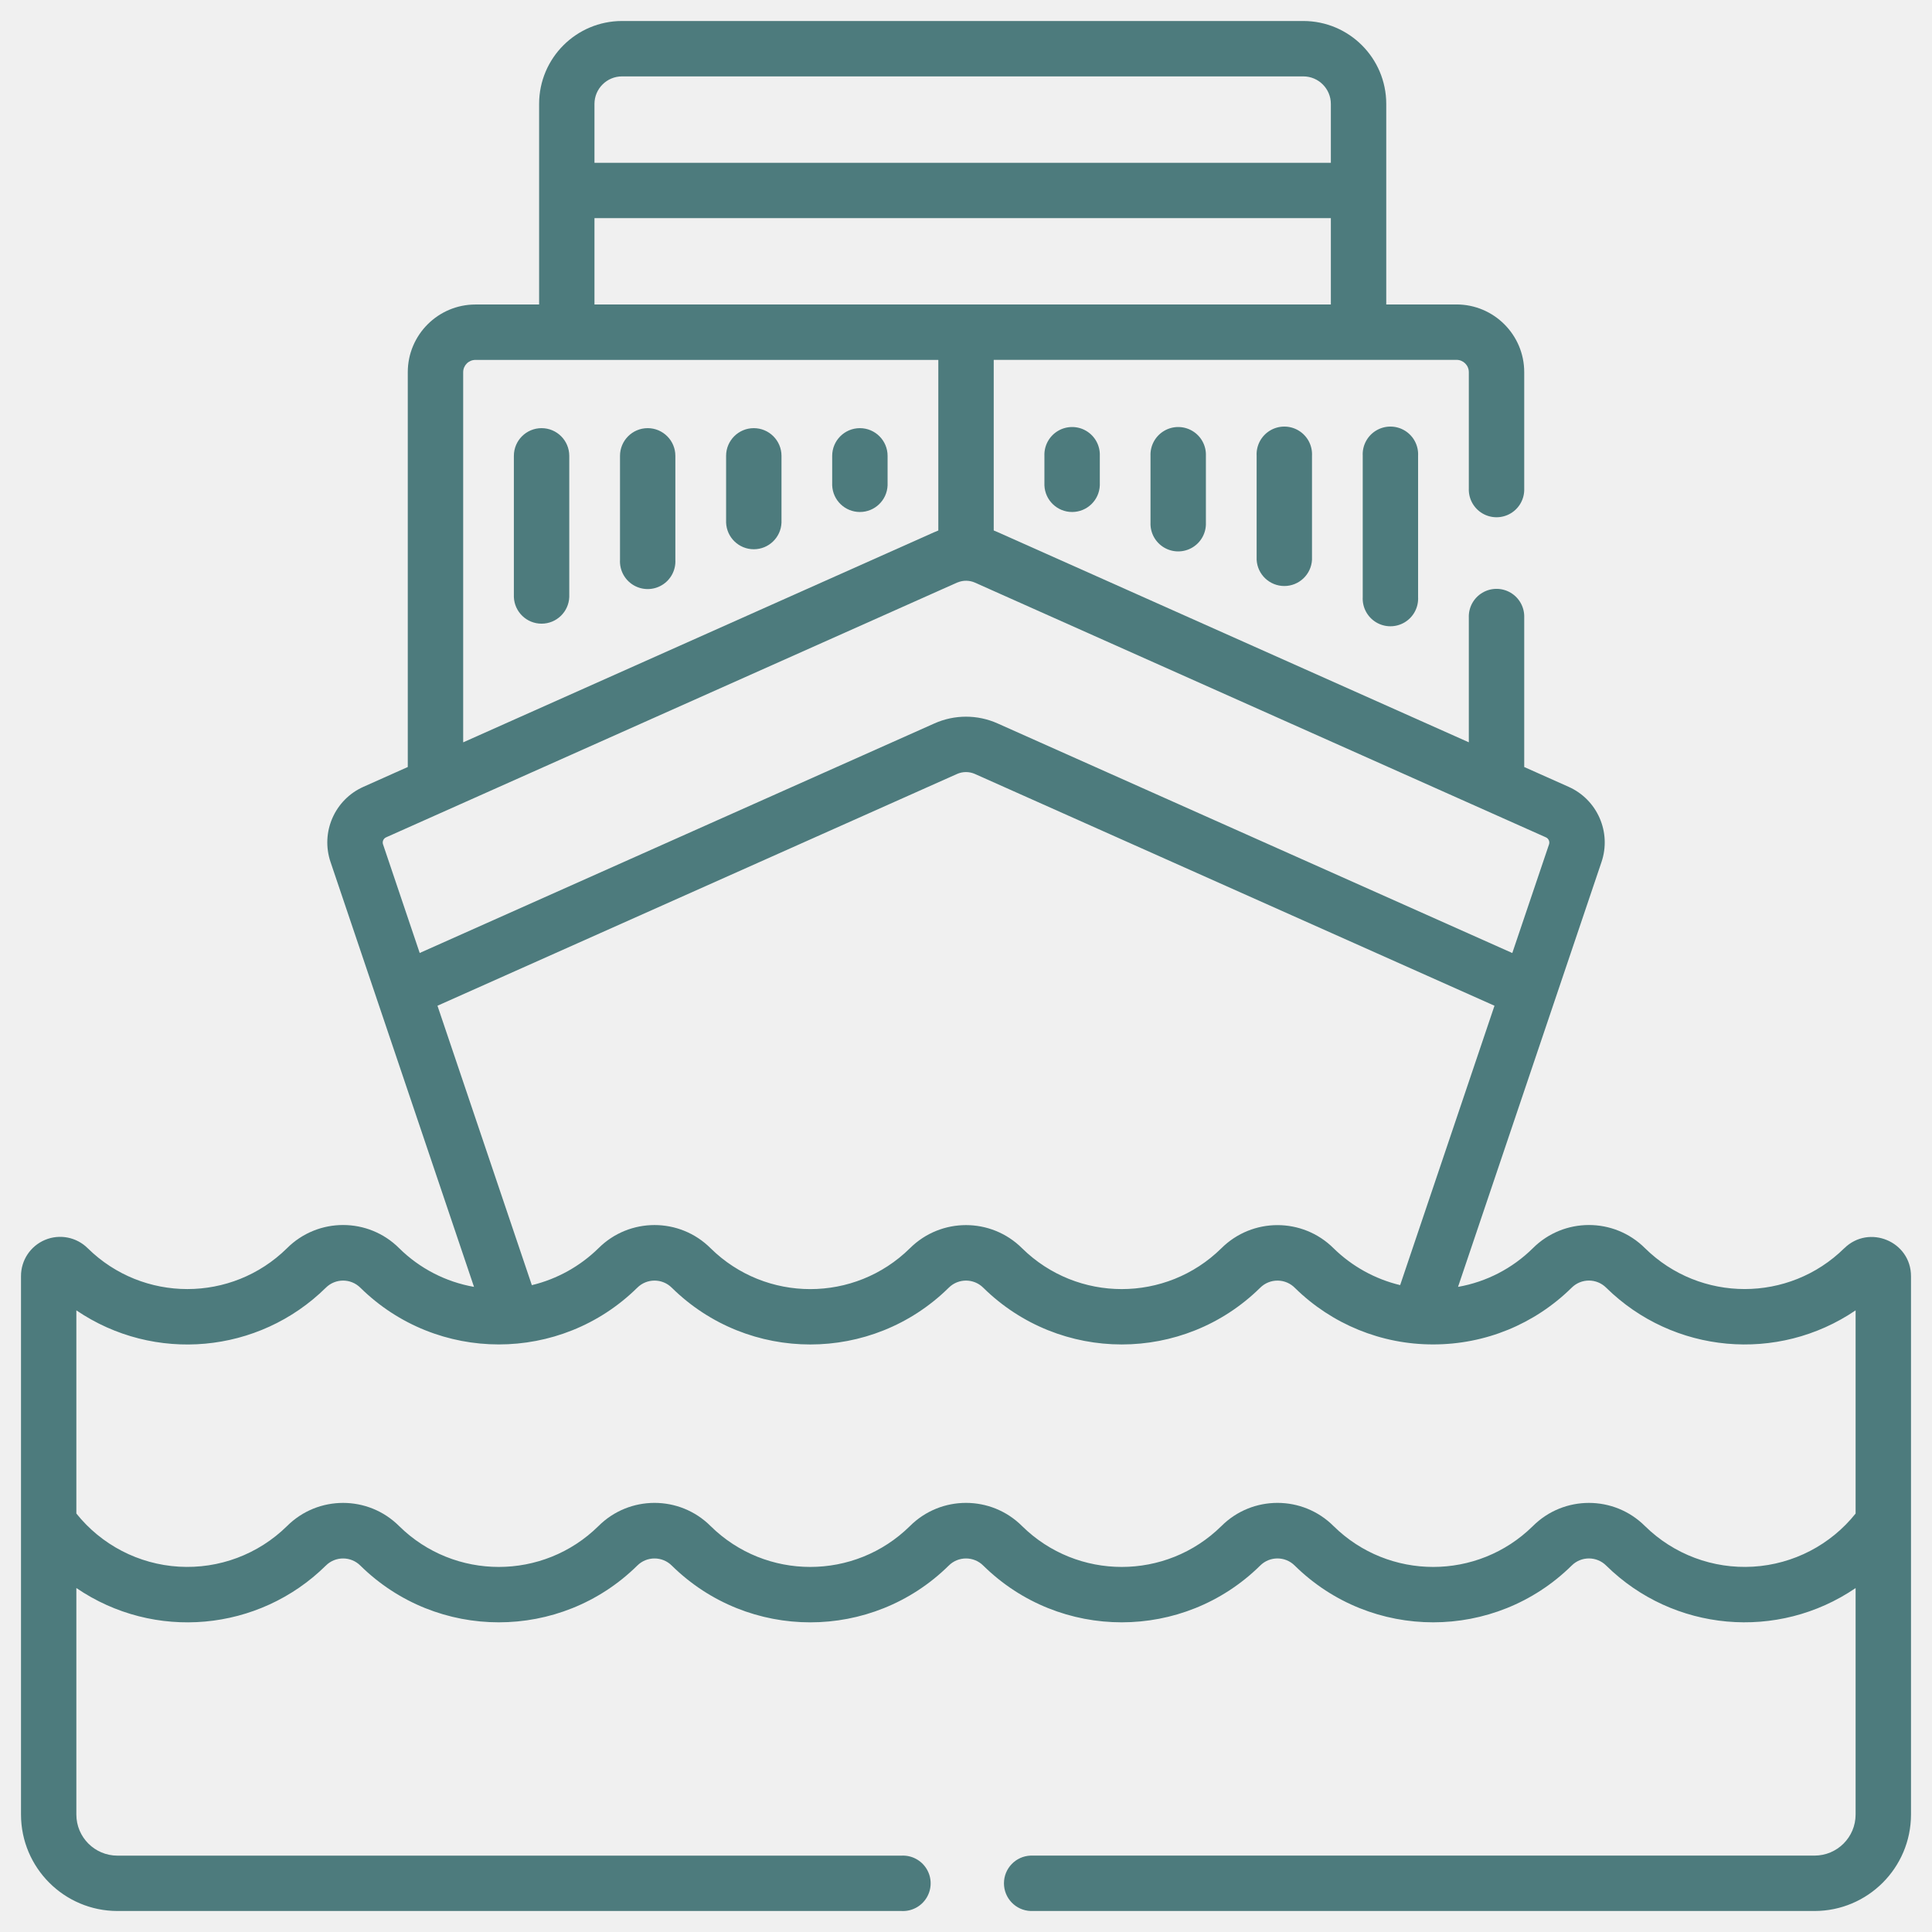
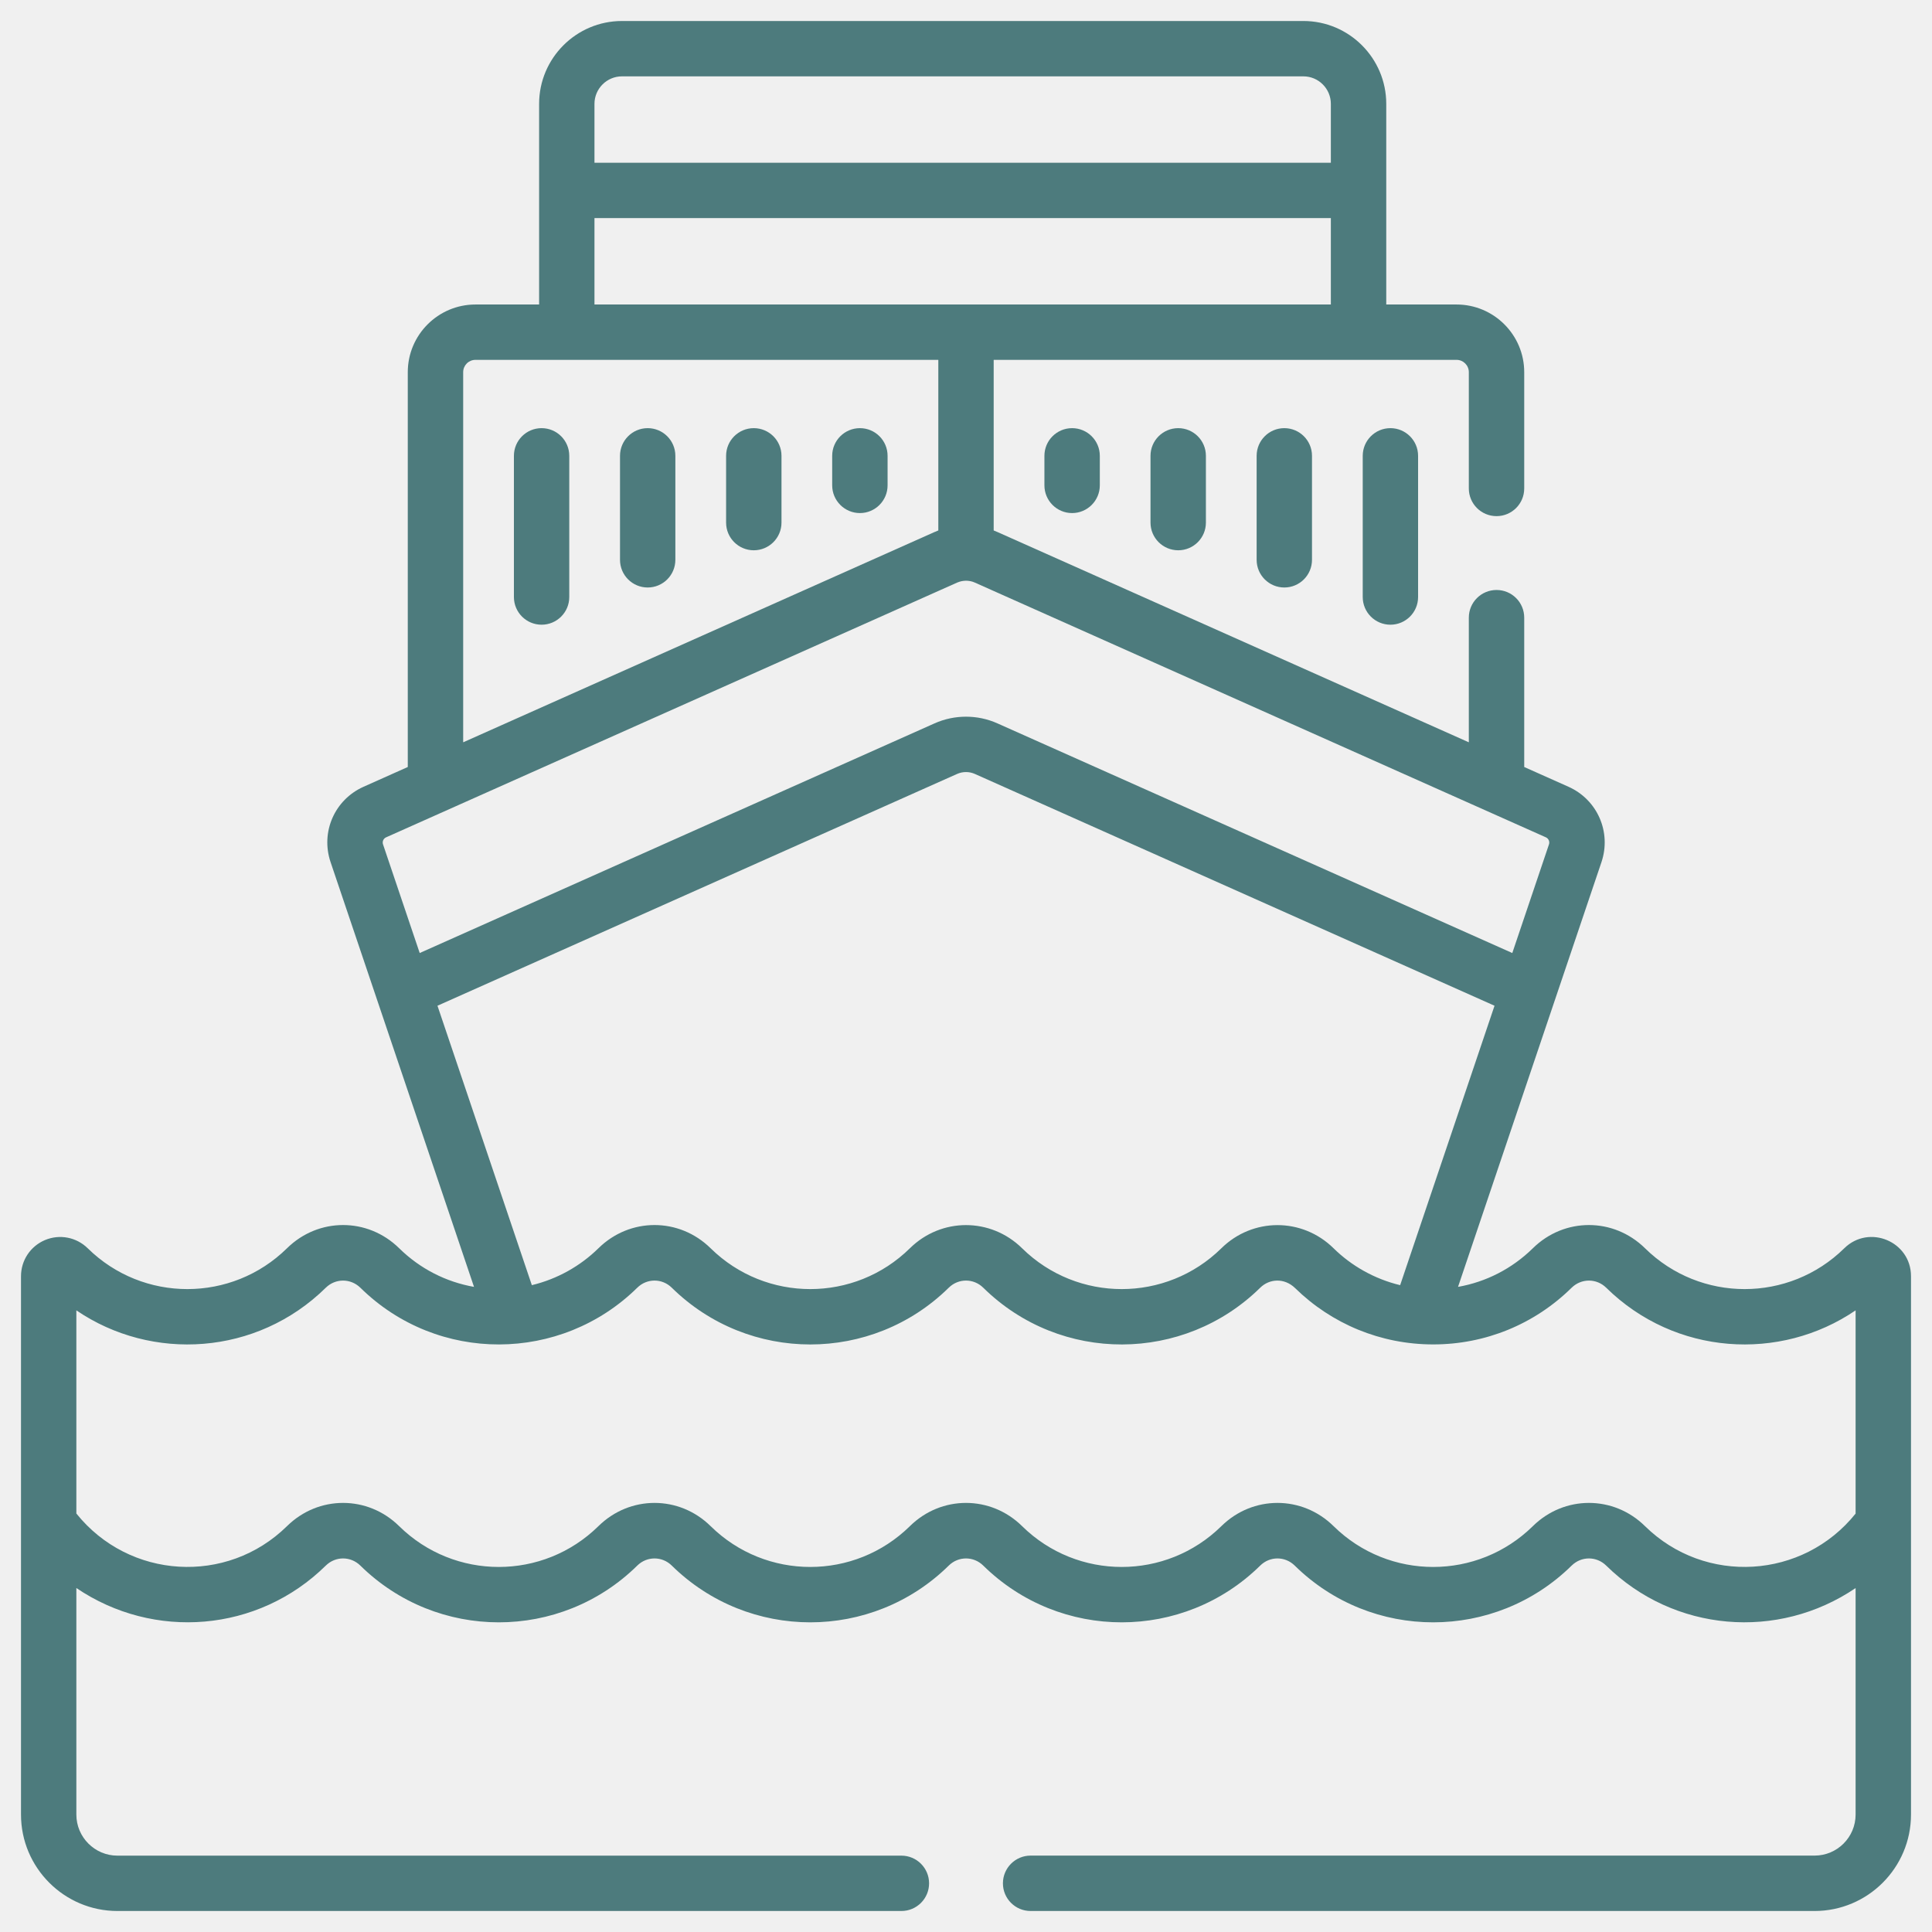
- <svg xmlns="http://www.w3.org/2000/svg" width="46" height="46" fill="none">
-   <g clip-path="url(#a)" fill="#4D7B7D">
-     <path d="M12.895 10.194a.66.66 0 0 0-.66.66v3.361a.66.66 0 0 0 1.319 0v-3.362a.66.66 0 0 0-.66-.659Zm7.579 0a.66.66 0 0 0-.66.66v.702a.66.66 0 0 0 1.319 0v-.703a.66.66 0 0 0-.66-.659Zm-2.527 0a.66.66 0 0 0-.659.66v1.589a.66.66 0 0 0 1.319 0v-1.59a.66.66 0 0 0-.66-.659Zm-2.526 0a.66.66 0 0 0-.659.66v2.475a.66.66 0 1 0 1.318 0v-2.476a.66.66 0 0 0-.659-.659Zm17.025.659v3.362a.66.66 0 1 0 1.318 0v-3.362a.66.66 0 1 0-1.318 0Zm-7.579 0v.703a.66.66 0 0 0 1.319 0v-.703a.66.66 0 1 0-1.319 0Zm2.526 0v1.59a.66.66 0 1 0 1.319 0v-1.59a.66.66 0 1 0-1.319 0Zm2.527 0v2.476a.66.66 0 0 0 1.318 0v-2.476a.66.66 0 1 0-1.318 0Z" />
-     <path d="M43.911 29.72a3.38 3.38 0 0 1-4.743 0 1.89 1.89 0 0 0-2.672 0 3.36 3.36 0 0 1-1.781.92l3.415-10.113a1.45 1.45 0 0 0-.786-1.795l-1.053-.47v-3.556a.66.66 0 1 0-1.319 0v2.968l-8.867-3.956-2.355-1.05a1.951 1.951 0 0 0-.09-.038V8.568h11.02c.161 0 .292.131.292.293v2.769a.66.66 0 1 0 1.319 0V8.86c0-.888-.723-1.611-1.612-1.611h-1.673V2.473A1.975 1.975 0 0 0 31.033.5H14.809a1.975 1.975 0 0 0-1.973 1.973V7.25h-1.515c-.889 0-1.612.723-1.612 1.611v9.401l-1.052.47a1.45 1.45 0 0 0-.786 1.795l3.415 10.113a3.36 3.36 0 0 1-1.781-.92 1.89 1.89 0 0 0-2.672 0 3.38 3.38 0 0 1-4.744 0 .932.932 0 0 0-1.589.666v12.818A2.299 2.299 0 0 0 2.796 45.5h18.666a.66.66 0 1 0 0-1.318H2.796a.979.979 0 0 1-.978-.978V37.81a4.691 4.691 0 0 0 5.94-.534.582.582 0 0 1 .822 0 4.698 4.698 0 0 0 6.593 0 .582.582 0 0 1 .822 0 4.698 4.698 0 0 0 6.594 0 .582.582 0 0 1 .822 0 4.698 4.698 0 0 0 6.593 0 .582.582 0 0 1 .823 0 4.698 4.698 0 0 0 6.593 0 .582.582 0 0 1 .823 0 4.693 4.693 0 0 0 5.938.535v5.393a.978.978 0 0 1-.977.977H24.538a.66.66 0 0 0 0 1.319h18.666a2.299 2.299 0 0 0 2.296-2.296V30.386c0-.829-1-1.244-1.589-.665ZM14.154 2.474c0-.361.294-.655.655-.655h16.224c.36 0 .654.294.654.655v1.402H14.154V2.473Zm0 2.72h17.533V7.25H14.154V5.193Zm-3.126 3.668c0-.162.131-.293.293-.293h11.02v4.062l-.09.038h-.002l-11.221 5.006V8.861ZM9.12 20.105a.136.136 0 0 1 .074-.169c.339-.151 13.236-5.904 13.592-6.064l.02-.007a.524.524 0 0 1 .407.007l13.593 6.064a.137.137 0 0 1 .075.17l-.874 2.585-12.256-5.467a1.842 1.842 0 0 0-1.502 0L9.993 22.69l-.873-2.586Zm1.296 3.841 12.37-5.518a.525.525 0 0 1 .427 0l12.37 5.518-2.246 6.652a3.397 3.397 0 0 1-1.585-.877 1.894 1.894 0 0 0-2.672 0 3.381 3.381 0 0 1-4.744 0 1.893 1.893 0 0 0-2.672 0 3.38 3.38 0 0 1-4.744 0 1.89 1.89 0 0 0-2.672 0c-.43.422-.98.733-1.585.878l-2.247-6.653Zm33.766 12.09a3.382 3.382 0 0 1-5.015.3 1.89 1.89 0 0 0-2.671 0 3.38 3.38 0 0 1-4.744 0 1.89 1.89 0 0 0-2.672 0 3.38 3.38 0 0 1-4.744 0 1.89 1.89 0 0 0-2.672 0 3.38 3.38 0 0 1-4.744 0 1.89 1.89 0 0 0-2.672 0 3.38 3.38 0 0 1-4.744 0 1.89 1.89 0 0 0-2.671 0 3.382 3.382 0 0 1-5.015-.3v-4.837a4.7 4.7 0 0 0 5.94-.539.582.582 0 0 1 .822 0 4.699 4.699 0 0 0 6.593 0 .582.582 0 0 1 .822 0 4.698 4.698 0 0 0 6.594 0 .582.582 0 0 1 .822 0 4.699 4.699 0 0 0 6.594 0 .583.583 0 0 1 .831.009 4.68 4.68 0 0 0 3.288 1.341c1.24 0 2.412-.48 3.296-1.35a.582.582 0 0 1 .823 0 4.7 4.7 0 0 0 5.938.539v4.838Z" />
+ <svg xmlns="http://www.w3.org/2000/svg" width="46" height="46" viewBox="0 0 46 46" fill="none">
+   <g clip-path="url(#clip0_5_289)">
+     <path d="M12.895 10.194C12.531 10.194 12.236 10.489 12.236 10.853V14.215C12.236 14.579 12.531 14.874 12.895 14.874C13.259 14.874 13.554 14.579 13.554 14.215V10.853C13.554 10.489 13.259 10.194 12.895 10.194Z" fill="#4D7B7D" />
+     <path d="M20.474 10.194C20.11 10.194 19.814 10.489 19.814 10.853V11.556C19.814 11.92 20.11 12.216 20.474 12.216C20.838 12.216 21.133 11.92 21.133 11.556V10.853C21.133 10.489 20.838 10.194 20.474 10.194Z" fill="#4D7B7D" />
+     <path d="M17.947 10.194C17.583 10.194 17.288 10.489 17.288 10.853V12.443C17.288 12.807 17.583 13.102 17.947 13.102C18.311 13.102 18.607 12.807 18.607 12.443V10.853C18.607 10.489 18.311 10.194 17.947 10.194Z" fill="#4D7B7D" />
+     <path d="M15.421 10.194C15.057 10.194 14.762 10.489 14.762 10.853V13.329C14.762 13.693 15.057 13.988 15.421 13.988C15.785 13.988 16.08 13.693 16.08 13.329V10.853C16.08 10.489 15.785 10.194 15.421 10.194Z" fill="#4D7B7D" />
+     <path d="M32.446 10.853V14.215C32.446 14.579 32.741 14.874 33.105 14.874C33.469 14.874 33.764 14.579 33.764 14.215V10.853C33.764 10.489 33.469 10.194 33.105 10.194C32.741 10.194 32.446 10.489 32.446 10.853Z" fill="#4D7B7D" />
+     <path d="M24.867 10.853V11.556C24.867 11.92 25.162 12.216 25.526 12.216C25.89 12.216 26.186 11.92 26.186 11.556V10.853C26.186 10.489 25.89 10.194 25.526 10.194C25.162 10.194 24.867 10.489 24.867 10.853Z" fill="#4D7B7D" />
+     <path d="M27.393 10.853V12.443C27.393 12.807 27.689 13.102 28.053 13.102C28.417 13.102 28.712 12.807 28.712 12.443V10.853C28.712 10.489 28.417 10.194 28.053 10.194C27.689 10.194 27.393 10.489 27.393 10.853Z" fill="#4D7B7D" />
+     <path d="M29.92 10.853V13.329C29.92 13.693 30.215 13.988 30.579 13.988C30.943 13.988 31.238 13.693 31.238 13.329V10.853C31.238 10.489 30.943 10.194 30.579 10.194C30.215 10.194 29.92 10.489 29.92 10.853Z" fill="#4D7B7D" />
+     <path d="M43.911 29.721C42.594 31.016 40.485 31.017 39.168 29.721C38.418 28.983 37.245 28.983 36.496 29.721C36.002 30.206 35.384 30.522 34.715 30.64C34.913 30.053 37.947 21.068 38.13 20.527C38.371 19.811 38.033 19.04 37.344 18.732L36.291 18.262V14.706C36.291 14.342 35.996 14.047 35.632 14.047C35.267 14.047 34.972 14.342 34.972 14.706V17.674L26.105 13.718L23.75 12.668C23.72 12.655 23.69 12.642 23.659 12.63V8.568H34.679C34.841 8.568 34.972 8.699 34.972 8.861V11.63C34.972 11.994 35.267 12.289 35.632 12.289C35.996 12.289 36.291 11.994 36.291 11.63V8.861C36.291 7.973 35.568 7.25 34.679 7.25H33.006C33.006 5.93 33.006 3.061 33.006 2.473C33.006 1.385 32.121 0.5 31.033 0.5H14.809C13.721 0.5 12.836 1.385 12.836 2.473V7.25H11.321C10.432 7.25 9.709 7.973 9.709 8.861V18.262L8.657 18.732C7.967 19.04 7.629 19.811 7.871 20.527L11.286 30.64C10.616 30.522 9.998 30.206 9.505 29.721C8.755 28.983 7.582 28.983 6.833 29.721C5.516 31.016 3.406 31.017 2.089 29.721C1.819 29.456 1.42 29.379 1.072 29.525C0.725 29.671 0.5 30.008 0.5 30.386V43.204C0.5 44.47 1.53 45.5 2.796 45.5H21.462C21.826 45.5 22.121 45.205 22.121 44.841C22.121 44.477 21.826 44.182 21.462 44.182H2.796C2.257 44.182 1.818 43.743 1.818 43.204V37.81C3.663 39.061 6.141 38.867 7.757 37.276C7.988 37.049 8.349 37.049 8.58 37.276C10.41 39.077 13.342 39.078 15.173 37.276C15.403 37.049 15.765 37.049 15.995 37.276C17.826 39.077 20.758 39.078 22.589 37.276C22.819 37.049 23.181 37.049 23.411 37.276C25.241 39.077 28.174 39.078 30.005 37.276C30.235 37.049 30.596 37.049 30.827 37.276C32.657 39.077 35.589 39.078 37.42 37.276C37.651 37.049 38.012 37.049 38.243 37.276C39.855 38.862 42.334 39.065 44.181 37.811V43.204C44.181 43.743 43.743 44.181 43.204 44.181H24.538C24.174 44.181 23.879 44.477 23.879 44.841C23.879 45.205 24.174 45.5 24.538 45.5H43.204C44.47 45.5 45.5 44.47 45.5 43.204V30.386C45.5 29.557 44.5 29.142 43.911 29.721ZM14.154 2.473C14.154 2.112 14.448 1.818 14.809 1.818H31.033C31.394 1.818 31.687 2.112 31.687 2.473V3.875H14.154V2.473ZM14.154 5.193H31.687V7.25C30.982 7.25 14.97 7.25 14.154 7.25V5.193ZM11.028 8.861C11.028 8.699 11.159 8.568 11.321 8.568H22.341V12.63C22.31 12.642 22.28 12.655 22.25 12.668C22.25 12.668 22.25 12.668 22.249 12.668L11.028 17.674V8.861ZM9.12 20.105C9.097 20.038 9.128 19.965 9.194 19.936C9.533 19.785 22.43 14.032 22.787 13.872C22.793 13.87 22.799 13.868 22.805 13.865C22.919 13.819 23.046 13.815 23.162 13.852C23.179 13.858 23.197 13.865 23.213 13.872C23.643 14.064 36.203 19.667 36.806 19.936C36.871 19.965 36.903 20.038 36.88 20.105L36.007 22.691L23.75 17.224C23.512 17.117 23.256 17.064 23 17.064C22.744 17.064 22.488 17.117 22.249 17.224L9.993 22.691L9.12 20.105ZM10.416 23.946L22.786 18.428C22.922 18.367 23.078 18.367 23.213 18.428L35.584 23.946L33.337 30.599C32.72 30.451 32.171 30.134 31.752 29.721C31.001 28.982 29.823 28.989 29.08 29.721C27.764 31.016 25.653 31.017 24.336 29.721C23.589 28.986 22.412 28.984 21.664 29.721C20.347 31.016 18.238 31.017 16.92 29.721C16.171 28.983 14.997 28.983 14.248 29.721C13.819 30.143 13.268 30.454 12.663 30.599L10.416 23.946ZM44.182 36.037C42.928 37.601 40.599 37.745 39.167 36.337C38.419 35.599 37.245 35.599 36.496 36.337C35.179 37.632 33.069 37.633 31.752 36.337C31.003 35.599 29.829 35.599 29.08 36.337C27.763 37.632 25.653 37.633 24.336 36.337C23.587 35.599 22.413 35.599 21.664 36.337C20.347 37.632 18.238 37.633 16.92 36.337C16.171 35.599 14.998 35.599 14.248 36.337C12.931 37.632 10.822 37.633 9.504 36.337C8.755 35.599 7.582 35.599 6.833 36.337C5.401 37.745 3.073 37.602 1.818 36.036V31.199C3.618 32.426 6.116 32.275 7.757 30.66C7.988 30.433 8.349 30.434 8.58 30.66C10.421 32.473 13.355 32.449 15.173 30.66C15.403 30.433 15.765 30.433 15.995 30.66C17.826 32.461 20.758 32.462 22.589 30.66C22.819 30.433 23.181 30.433 23.411 30.66C25.256 32.476 28.189 32.447 30.005 30.66C30.224 30.444 30.58 30.42 30.836 30.669C31.706 31.521 32.873 32.01 34.124 32.01C35.365 32.01 36.536 31.531 37.42 30.66C37.651 30.434 38.012 30.433 38.243 30.66C39.884 32.275 42.382 32.426 44.181 31.199V36.037H44.182Z" fill="#4D7B7D" />
  </g>
  <defs>
-     <clipPath id="a">
-       <path fill="#fff" transform="translate(.5 .5)" d="M0 0h45v45H0z" />
+     <clipPath id="clip0_5_289">
+       <rect width="45" height="45" fill="white" transform="translate(0.5 0.5)" />
    </clipPath>
  </defs>
</svg>
